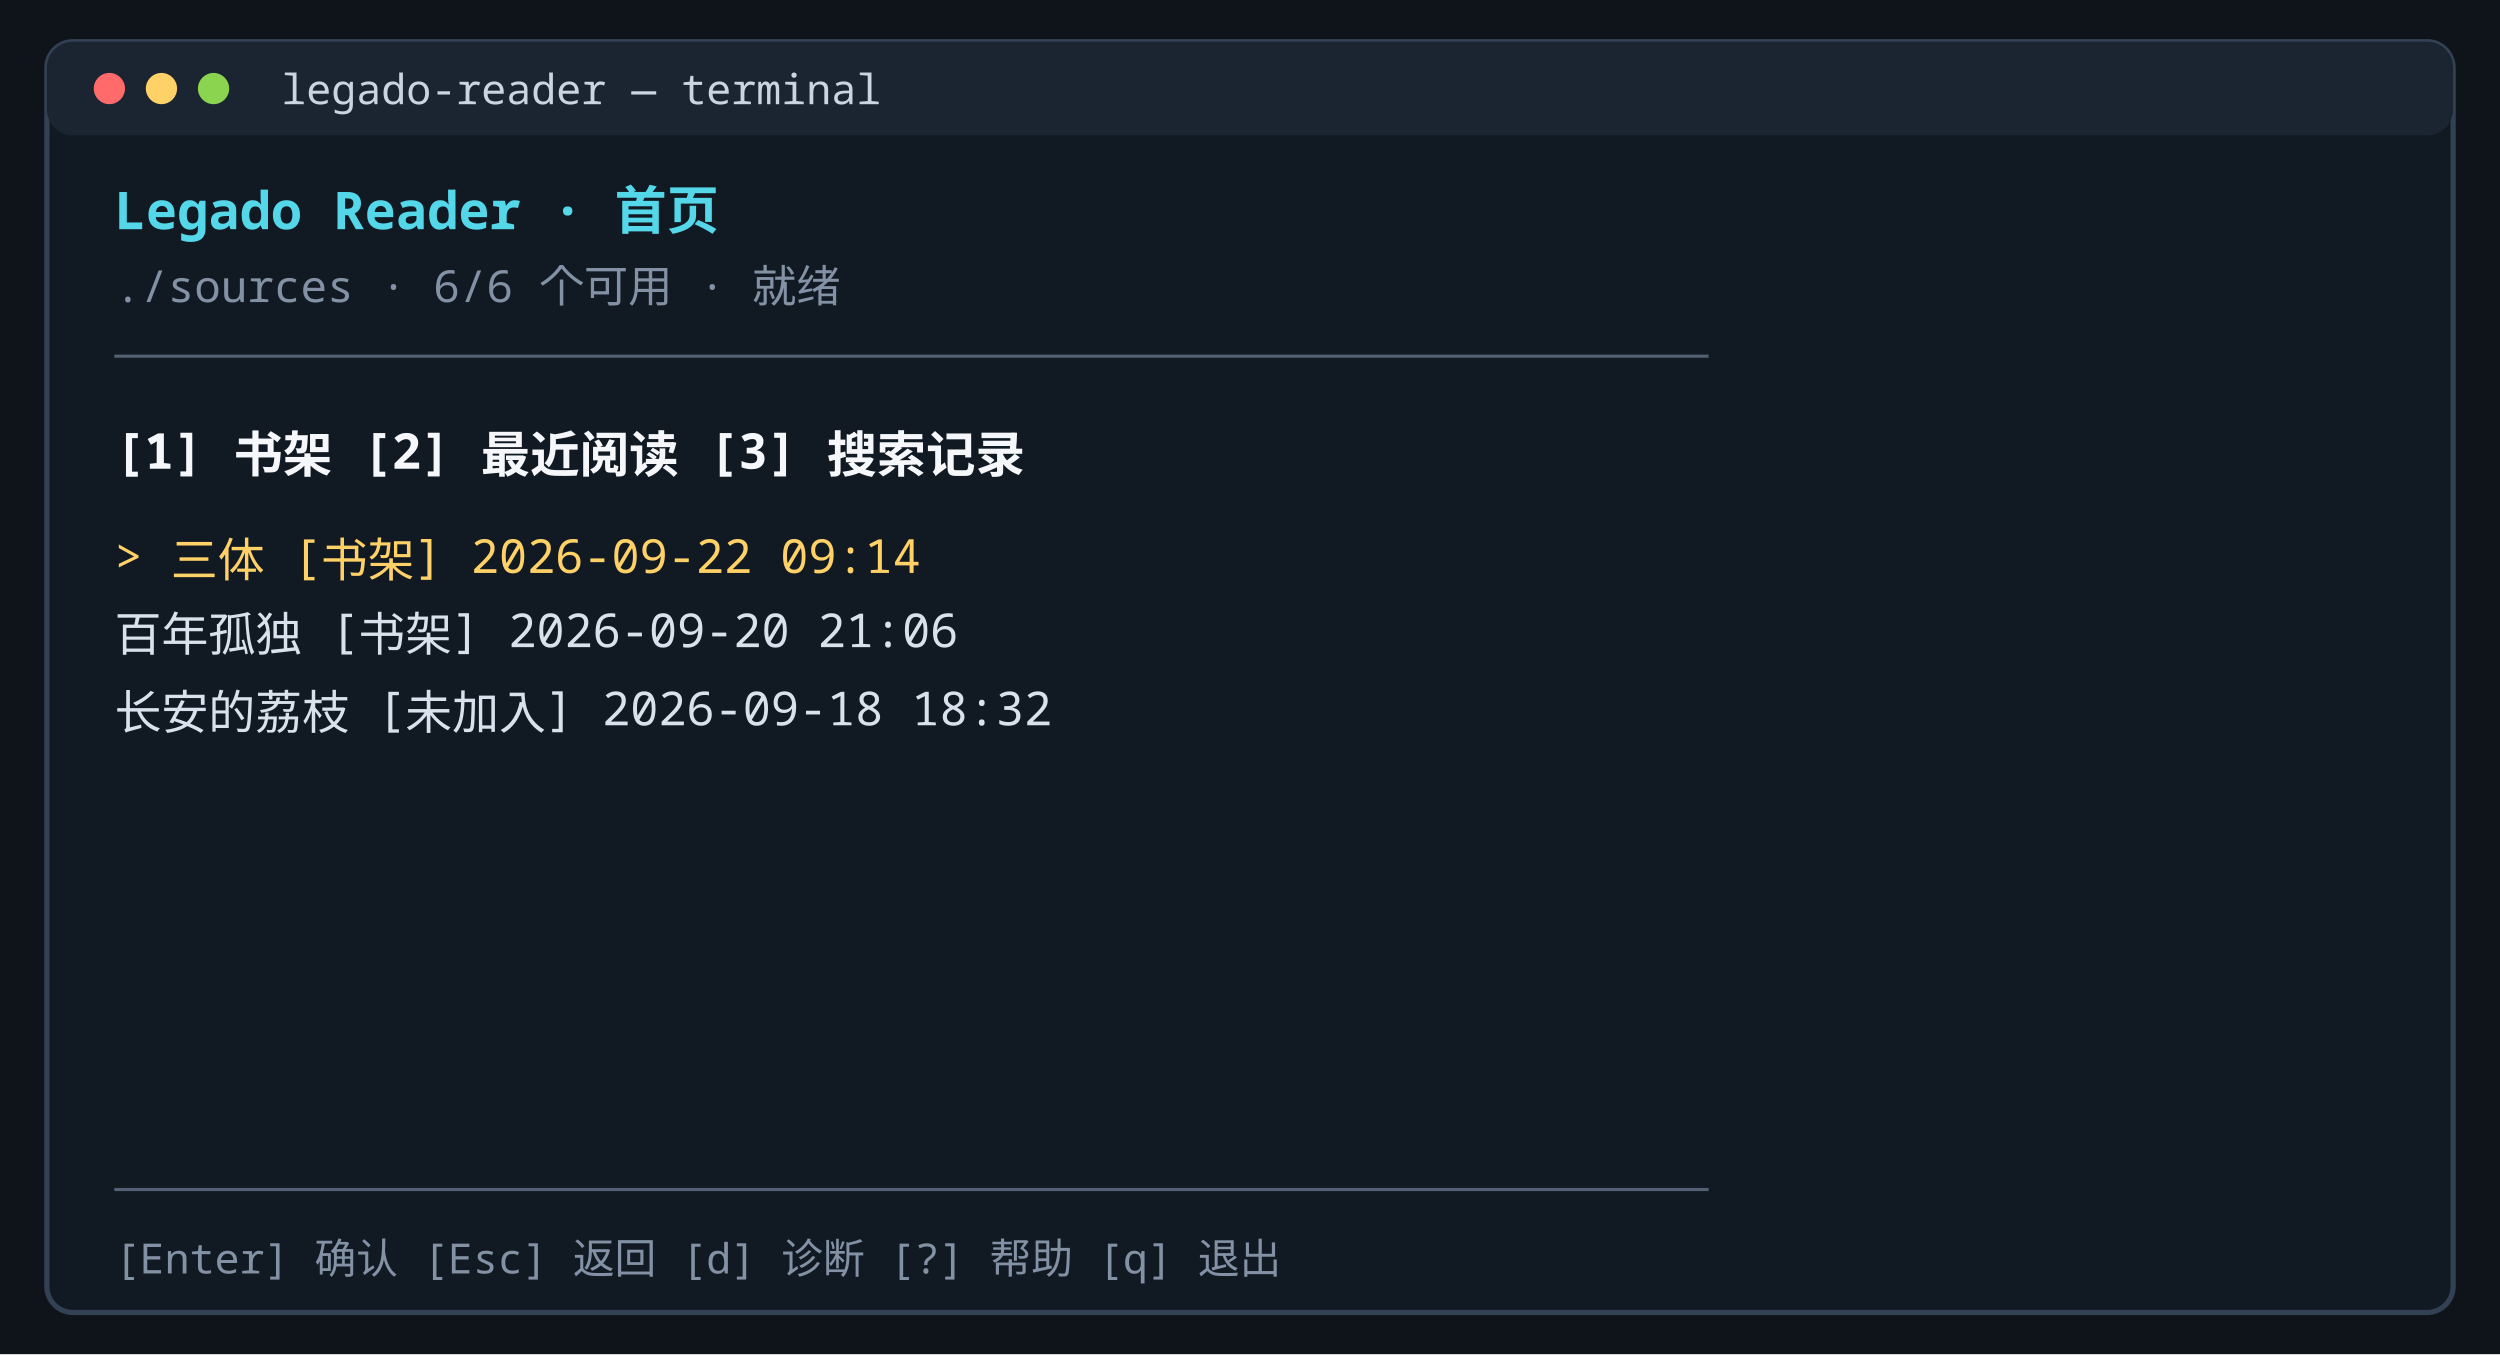
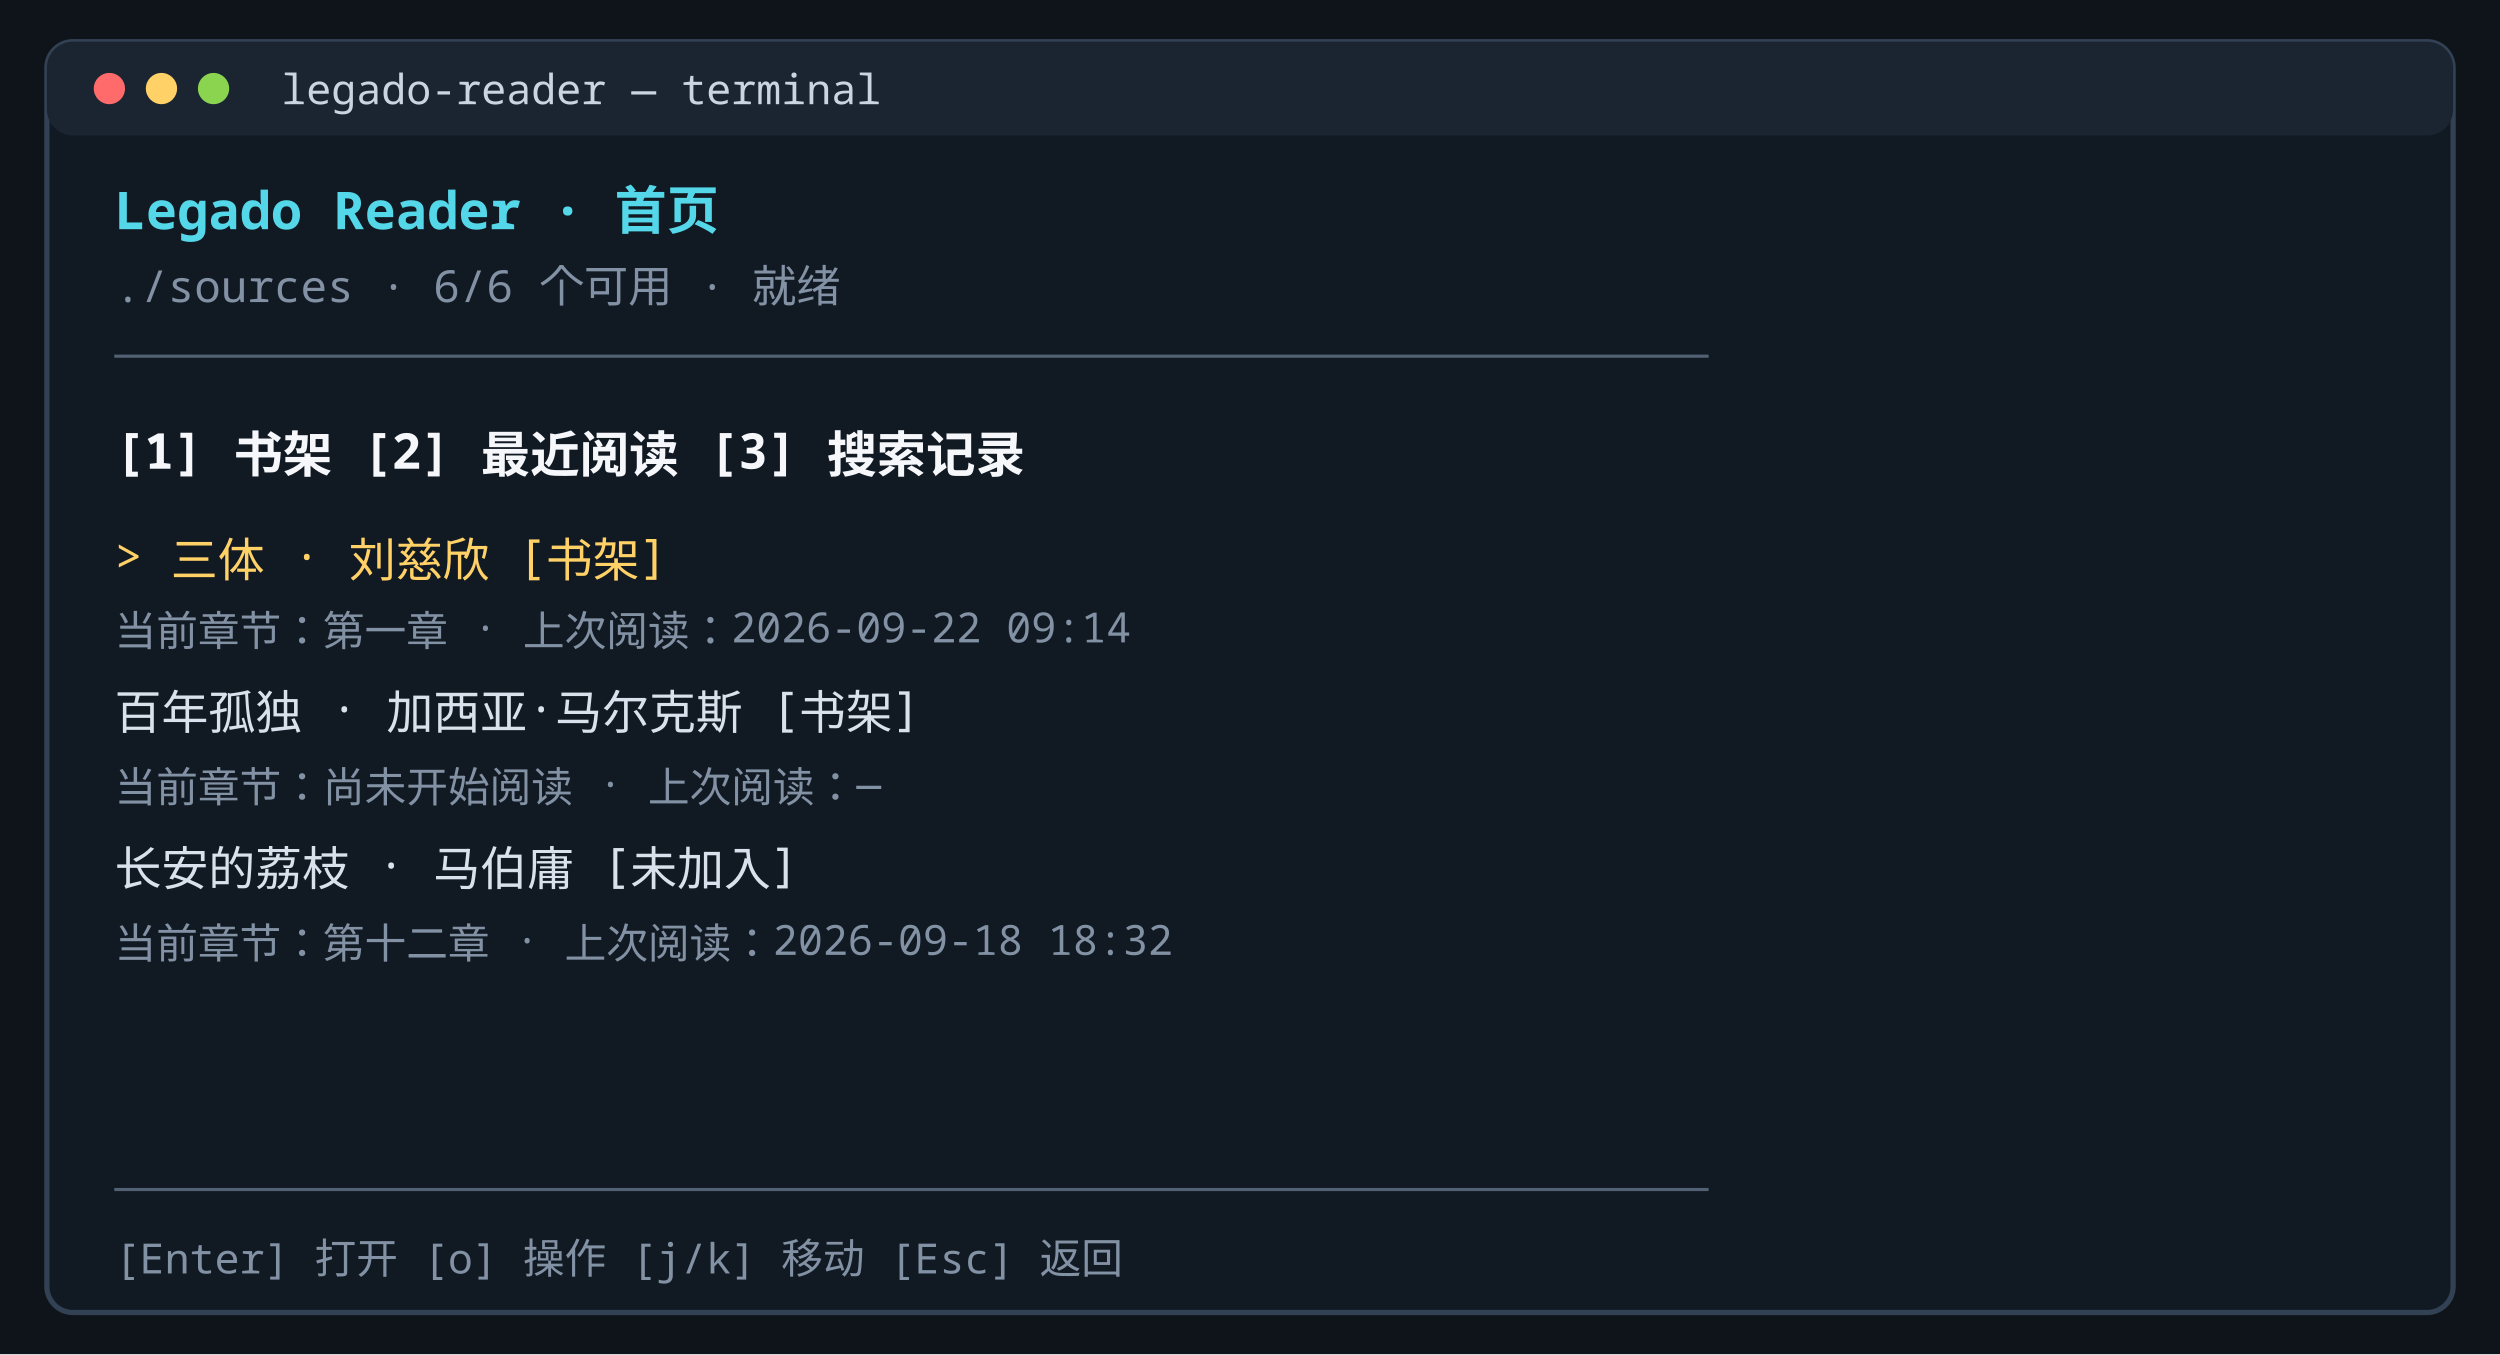
<svg xmlns="http://www.w3.org/2000/svg" width="960" height="520" viewBox="0 0 960 520" role="img" aria-labelledby="title desc">
  <rect width="960" height="520" fill="#0f141a" />
  <rect x="18" y="16" width="924" height="488" rx="10" fill="#111923" stroke="#334155" stroke-width="2" />
  <rect x="18" y="16" width="924" height="36" rx="10" fill="#1a2531" />
  <circle cx="42" cy="34" r="6" fill="#ff6b6b" />
  <circle cx="62" cy="34" r="6" fill="#ffd166" />
  <circle cx="82" cy="34" r="6" fill="#8bd450" />
  <text x="108" y="40" fill="#cbd5e1" font-family="SFMono-Regular,Menlo,Consolas,'Noto Sans Mono',monospace" font-size="16">legado-reader — terminal</text>
  <text x="44" y="88" fill="#54d7e8" font-family="SFMono-Regular,Menlo,Consolas,'Noto Sans Mono',monospace" font-size="20" font-weight="700">Legado Reader  ·  首页</text>
  <text x="44" y="116" fill="#8291a4" font-family="SFMono-Regular,Menlo,Consolas,'Noto Sans Mono',monospace" font-size="17">./sources · 6/6 个可用 · 就绪</text>
  <text x="44" y="143" fill="#526274" font-family="SFMono-Regular,Menlo,Consolas,'Noto Sans Mono',monospace" font-size="17">────────────────────────────────────────────────────────────</text>
  <text x="44" y="180" fill="#f5f7fa" font-family="SFMono-Regular,Menlo,Consolas,'Noto Sans Mono',monospace" font-size="19" font-weight="700">[1] 书架   [2] 最近阅读   [3] 搜索记录</text>
-   <text x="44" y="220" fill="#ffd166" font-family="SFMono-Regular,Menlo,Consolas,'Noto Sans Mono',monospace" font-size="18">&gt; 三体 [书架] 2026-09-22 09:14</text>
-   <text x="44" y="250" fill="#d9e2ec" font-family="SFMono-Regular,Menlo,Consolas,'Noto Sans Mono',monospace" font-size="18">  百年孤独 [书架] 2026-09-20 21:06</text>
-   <text x="44" y="280" fill="#d9e2ec" font-family="SFMono-Regular,Menlo,Consolas,'Noto Sans Mono',monospace" font-size="18">  长安的荔枝 [未加入] 2026-09-18 18:32</text>
+   <text x="44" y="220" fill="#ffd166" font-family="SFMono-Regular,Menlo,Consolas,'Noto Sans Mono',monospace" font-size="18">&gt; 三体 · 刘慈欣 [书架]</text>
+   <text x="44" y="248" fill="#8291a4" font-family="SFMono-Regular,Menlo,Consolas,'Noto Sans Mono',monospace" font-size="16">  当前章节：第一章 · 上次阅读：2026-09-22 09:14</text>
+   <text x="44" y="280" fill="#d9e2ec" font-family="SFMono-Regular,Menlo,Consolas,'Noto Sans Mono',monospace" font-size="18">  百年孤独 · 加西亚·马尔克斯 [书架]</text>
+   <text x="44" y="308" fill="#8291a4" font-family="SFMono-Regular,Menlo,Consolas,'Noto Sans Mono',monospace" font-size="16">  当前章节：尚未开始阅读 · 上次阅读：—</text>
+   <text x="44" y="340" fill="#d9e2ec" font-family="SFMono-Regular,Menlo,Consolas,'Noto Sans Mono',monospace" font-size="18">  长安的荔枝 · 马伯庸 [未加入]</text>
+   <text x="44" y="368" fill="#8291a4" font-family="SFMono-Regular,Menlo,Consolas,'Noto Sans Mono',monospace" font-size="16">  当前章节：第十二章 · 上次阅读：2026-09-18 18:32</text>
  <text x="44" y="463" fill="#526274" font-family="SFMono-Regular,Menlo,Consolas,'Noto Sans Mono',monospace" font-size="17">────────────────────────────────────────────────────────────</text>
-   <text x="44" y="489" fill="#8291a4" font-family="SFMono-Regular,Menlo,Consolas,'Noto Sans Mono',monospace" font-size="16">[Enter] 确认  [Esc] 返回  [d] 诊断  [?] 帮助  [q] 退出</text>
+   <text x="44" y="489" fill="#8291a4" font-family="SFMono-Regular,Menlo,Consolas,'Noto Sans Mono',monospace" font-size="16">[Enter] 打开  [o] 操作  [j/k] 移动  [Esc] 返回</text>
</svg>
